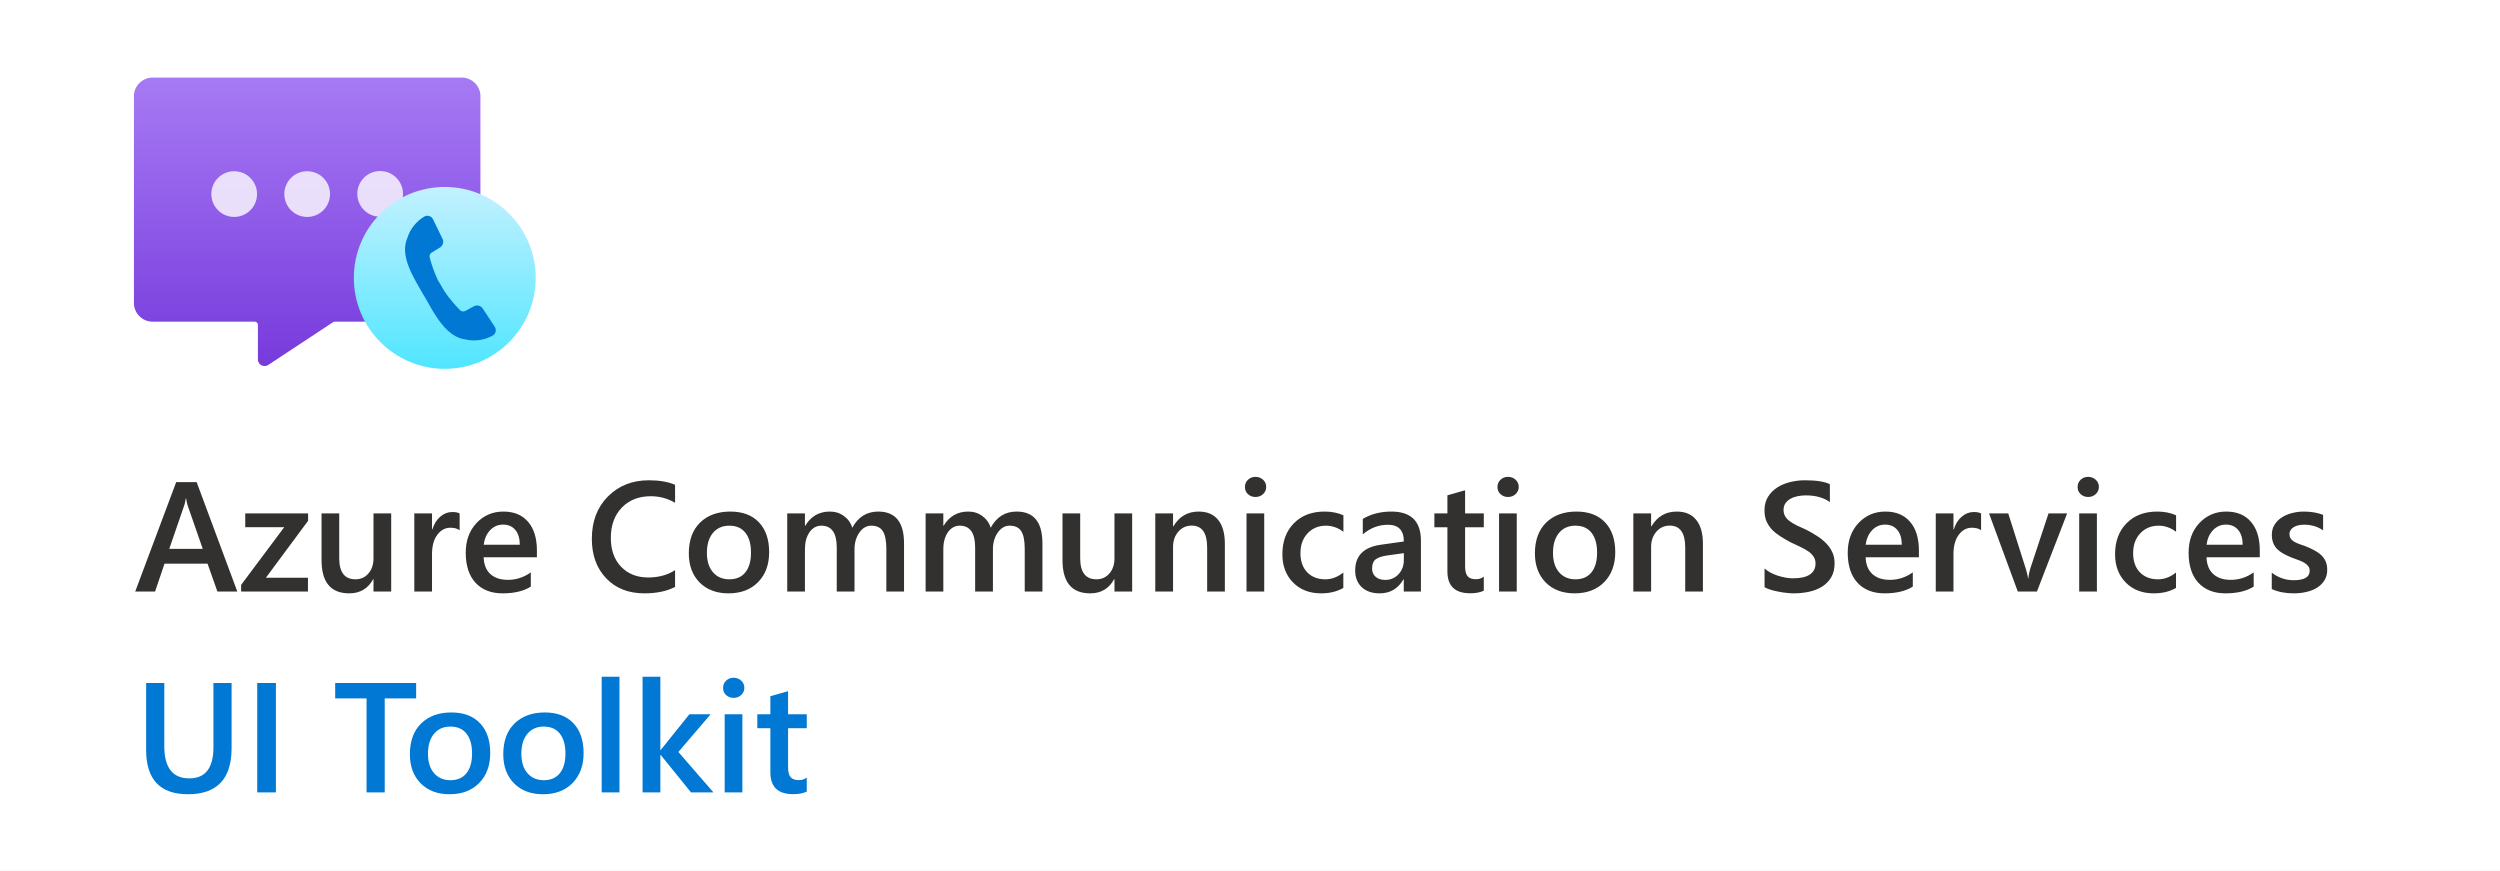
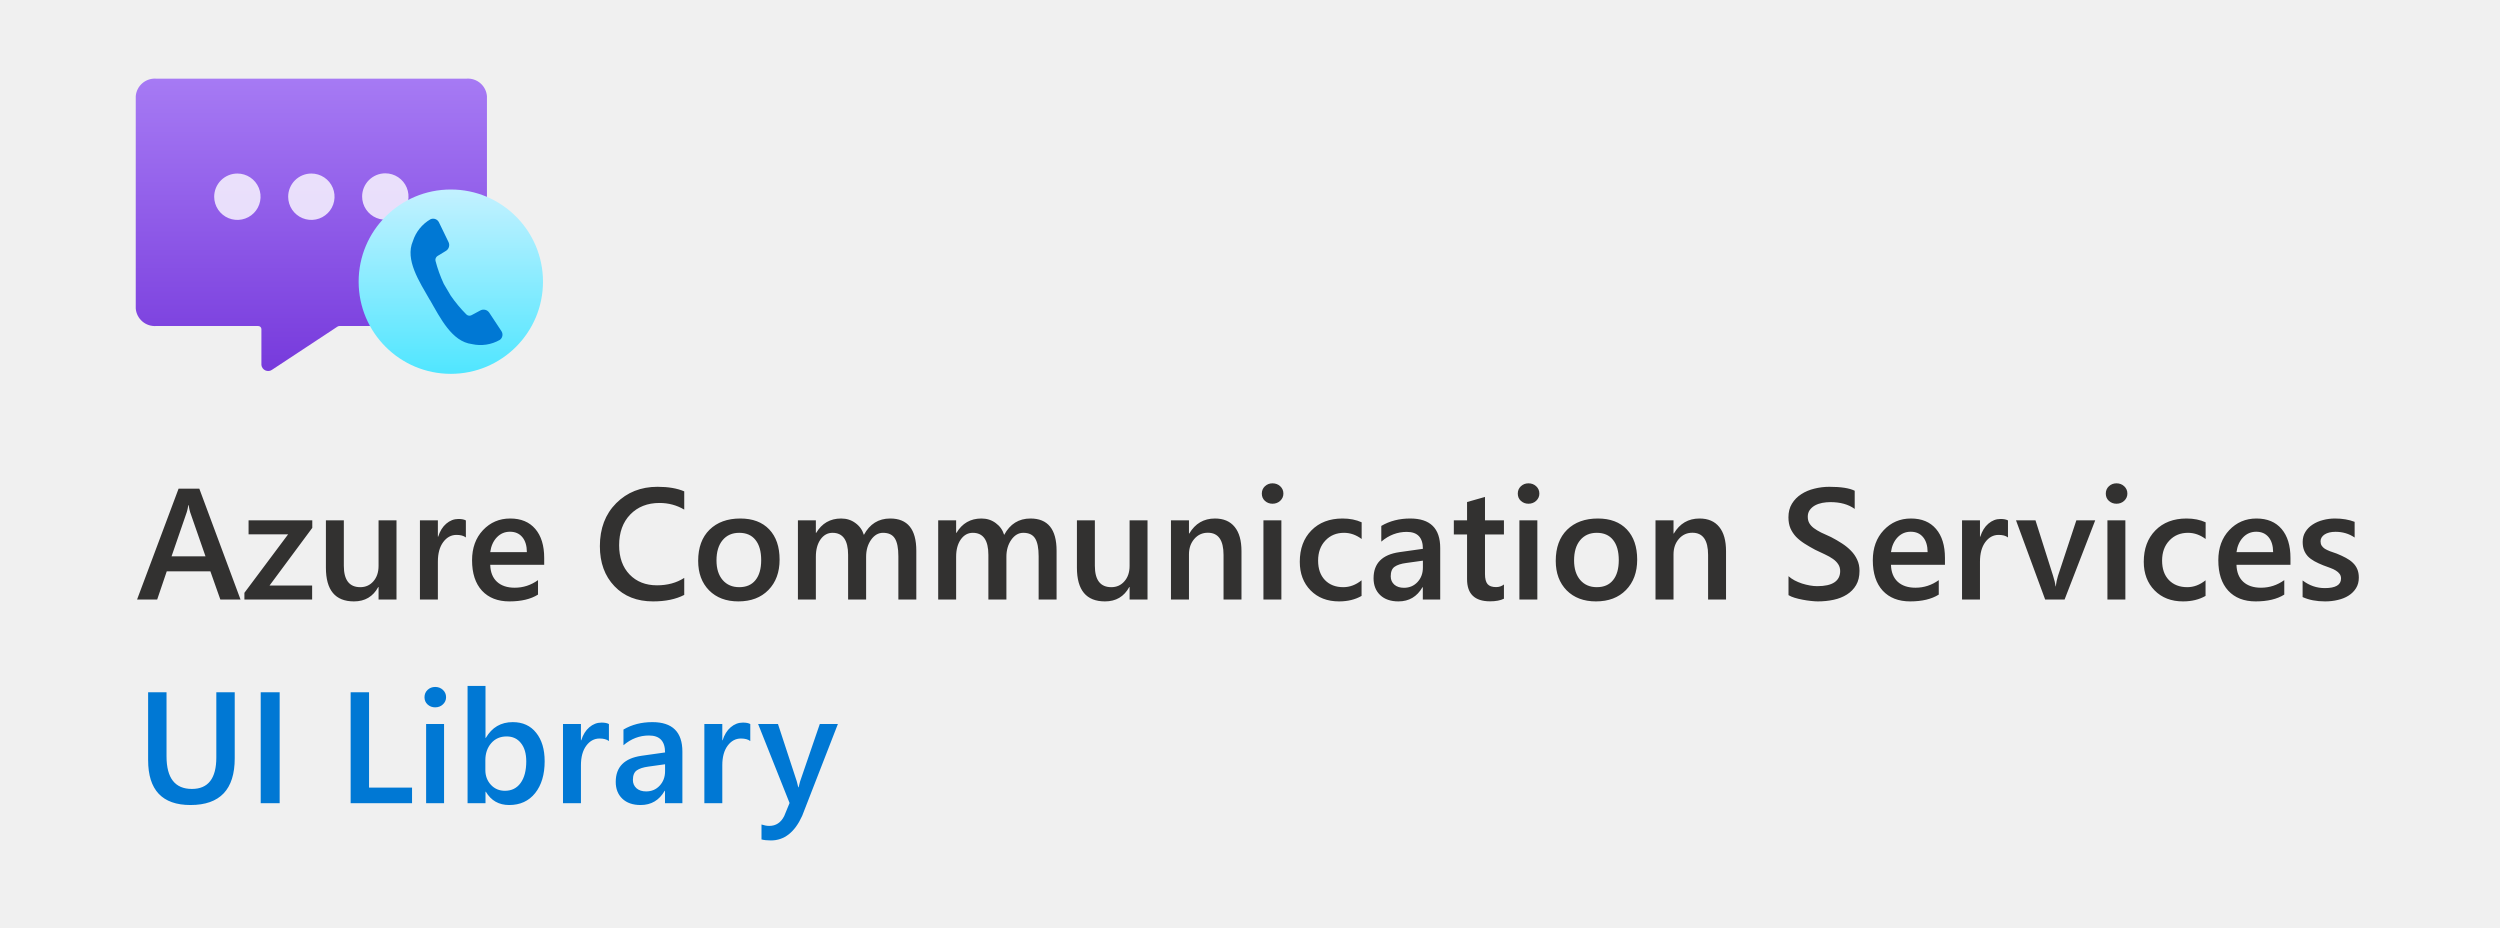
- <svg xmlns="http://www.w3.org/2000/svg" width="224" height="78" viewBox="0 0 224 78" fill="none">
-   <g clip-path="url(#clip0)">
-     <rect width="224" height="78" fill="white" />
-     <path d="M13.8 6.952H41.246C41.689 6.921 42.127 7.066 42.464 7.356C42.801 7.646 43.01 8.057 43.046 8.5V27.272C43.009 27.715 42.8 28.125 42.463 28.415C42.126 28.704 41.689 28.85 41.246 28.82H30.014C29.949 28.82 29.886 28.839 29.832 28.874L24.07 32.674C23.986 32.739 23.886 32.78 23.78 32.794C23.674 32.807 23.567 32.792 23.469 32.75C23.371 32.709 23.286 32.641 23.223 32.556C23.159 32.471 23.12 32.37 23.108 32.264V29.078C23.102 29.004 23.067 28.936 23.011 28.887C22.955 28.839 22.882 28.815 22.808 28.82H13.8C13.357 28.85 12.919 28.705 12.582 28.415C12.245 28.125 12.036 27.715 12 27.272V8.5C12.037 8.057 12.246 7.647 12.583 7.357C12.92 7.068 13.357 6.922 13.8 6.952V6.952Z" fill="url(#paint0_linear)" />
-     <path opacity="0.8" d="M34.062 15.322C34.467 15.322 34.863 15.442 35.2 15.668C35.538 15.893 35.8 16.213 35.956 16.587C36.111 16.962 36.151 17.374 36.072 17.772C35.993 18.17 35.798 18.535 35.511 18.822C35.224 19.108 34.859 19.303 34.462 19.383C34.064 19.462 33.652 19.421 33.277 19.266C32.903 19.111 32.582 18.848 32.357 18.511C32.132 18.174 32.012 17.777 32.012 17.372C32.012 16.828 32.228 16.307 32.612 15.922C32.996 15.538 33.518 15.322 34.062 15.322ZM25.474 17.4C25.476 17.805 25.598 18.2 25.824 18.536C26.05 18.872 26.371 19.133 26.746 19.287C27.121 19.441 27.533 19.48 27.93 19.399C28.327 19.319 28.691 19.123 28.977 18.836C29.262 18.549 29.457 18.184 29.535 17.786C29.613 17.389 29.572 16.977 29.417 16.603C29.261 16.229 28.998 15.91 28.662 15.685C28.325 15.46 27.929 15.34 27.524 15.34C27.254 15.34 26.986 15.393 26.737 15.497C26.487 15.601 26.261 15.753 26.07 15.944C25.88 16.135 25.729 16.363 25.627 16.612C25.524 16.862 25.472 17.13 25.474 17.4V17.4ZM18.934 17.4C18.936 17.805 19.058 18.2 19.284 18.536C19.51 18.872 19.831 19.133 20.206 19.287C20.581 19.441 20.993 19.48 21.39 19.399C21.787 19.319 22.151 19.123 22.437 18.836C22.722 18.549 22.917 18.184 22.995 17.786C23.073 17.389 23.032 16.977 22.877 16.603C22.721 16.229 22.458 15.91 22.122 15.685C21.785 15.46 21.389 15.34 20.984 15.34C20.714 15.34 20.446 15.393 20.197 15.497C19.947 15.601 19.721 15.753 19.53 15.944C19.34 16.135 19.189 16.363 19.087 16.612C18.984 16.862 18.932 17.13 18.934 17.4V17.4Z" fill="white" />
-     <path d="M39.852 33.048C44.352 33.048 48 29.4 48 24.9C48 20.4 44.352 16.752 39.852 16.752C35.352 16.752 31.704 20.4 31.704 24.9C31.704 29.4 35.352 33.048 39.852 33.048Z" fill="url(#paint1_linear)" />
-     <path d="M44.328 29.276L43.254 27.648C43.171 27.519 43.042 27.426 42.894 27.389C42.745 27.352 42.587 27.373 42.454 27.448L41.684 27.862C41.61 27.902 41.525 27.917 41.442 27.904C41.359 27.892 41.283 27.853 41.224 27.794C40.716 27.284 40.254 26.73 39.846 26.138L39.23 25.092C38.925 24.439 38.681 23.761 38.5 23.064C38.48 22.983 38.486 22.897 38.517 22.82C38.548 22.742 38.603 22.677 38.674 22.632L39.42 22.178C39.549 22.1 39.644 21.977 39.686 21.832C39.728 21.688 39.715 21.533 39.648 21.398L38.8 19.648C38.734 19.516 38.62 19.415 38.481 19.365C38.343 19.316 38.19 19.322 38.056 19.382C37.312 19.812 36.755 20.505 36.496 21.324C35.792 22.954 37.056 24.872 37.99 26.504H38C38.934 28.136 39.952 30.196 41.712 30.416C42.55 30.607 43.429 30.477 44.176 30.052C44.297 29.968 44.381 29.84 44.41 29.695C44.438 29.55 44.409 29.399 44.328 29.276Z" fill="#0078D4" />
-     <path d="M21.263 53H19.479L18.597 50.505H14.741L13.894 53H12.116L15.787 43.197H17.619L21.263 53ZM18.166 49.179L16.806 45.269C16.765 45.141 16.721 44.936 16.676 44.653H16.648C16.607 44.913 16.562 45.118 16.512 45.269L15.165 49.179H18.166ZM27.606 46.663L23.826 51.763H27.593V53H21.605V52.405L25.467 47.237H21.974V46H27.606V46.663ZM35.051 53H33.465V51.893H33.438C32.977 52.74 32.262 53.164 31.291 53.164C29.637 53.164 28.81 52.171 28.81 50.184V46H30.395V50.02C30.395 51.277 30.881 51.906 31.852 51.906C32.321 51.906 32.706 51.733 33.007 51.387C33.312 51.04 33.465 50.587 33.465 50.026V46H35.051V53ZM41.183 47.511C40.991 47.36 40.715 47.285 40.355 47.285C39.886 47.285 39.494 47.497 39.18 47.921C38.865 48.345 38.708 48.921 38.708 49.65V53H37.122V46H38.708V47.442H38.735C38.89 46.95 39.127 46.567 39.446 46.294C39.77 46.016 40.13 45.877 40.526 45.877C40.813 45.877 41.032 45.92 41.183 46.007V47.511ZM48.107 49.931H43.336C43.354 50.578 43.552 51.077 43.931 51.428C44.313 51.779 44.838 51.954 45.503 51.954C46.25 51.954 46.936 51.731 47.56 51.284V52.562C46.922 52.964 46.079 53.164 45.031 53.164C44.001 53.164 43.192 52.847 42.605 52.214C42.021 51.576 41.73 50.68 41.73 49.527C41.73 48.438 42.051 47.552 42.693 46.868C43.34 46.18 44.143 45.836 45.1 45.836C46.057 45.836 46.797 46.144 47.321 46.759C47.845 47.374 48.107 48.228 48.107 49.322V49.931ZM46.576 48.81C46.572 48.24 46.437 47.798 46.173 47.483C45.908 47.164 45.544 47.005 45.079 47.005C44.623 47.005 44.236 47.171 43.917 47.504C43.602 47.837 43.409 48.272 43.336 48.81H46.576ZM60.487 52.59C59.749 52.973 58.831 53.164 57.732 53.164C56.31 53.164 55.171 52.715 54.315 51.817C53.458 50.92 53.029 49.742 53.029 48.283C53.029 46.715 53.51 45.449 54.472 44.482C55.438 43.516 56.657 43.033 58.129 43.033C59.077 43.033 59.863 43.168 60.487 43.437V45.05C59.827 44.658 59.097 44.462 58.3 44.462C57.238 44.462 56.377 44.801 55.716 45.48C55.06 46.16 54.731 47.066 54.731 48.201C54.731 49.281 55.039 50.143 55.654 50.785C56.27 51.423 57.078 51.742 58.081 51.742C59.006 51.742 59.808 51.523 60.487 51.086V52.59ZM65.272 53.164C64.192 53.164 63.329 52.838 62.682 52.187C62.039 51.53 61.718 50.662 61.718 49.582C61.718 48.406 62.053 47.488 62.723 46.827C63.397 46.166 64.304 45.836 65.443 45.836C66.537 45.836 67.389 46.157 68 46.8C68.611 47.442 68.916 48.333 68.916 49.473C68.916 50.589 68.586 51.485 67.925 52.159C67.269 52.829 66.384 53.164 65.272 53.164ZM65.348 47.101C64.728 47.101 64.238 47.317 63.878 47.75C63.518 48.183 63.338 48.78 63.338 49.541C63.338 50.275 63.52 50.853 63.885 51.277C64.249 51.697 64.737 51.906 65.348 51.906C65.972 51.906 66.451 51.699 66.783 51.284C67.12 50.87 67.289 50.279 67.289 49.514C67.289 48.743 67.12 48.149 66.783 47.73C66.451 47.31 65.972 47.101 65.348 47.101ZM81.002 53H79.416V49.185C79.416 48.452 79.311 47.921 79.102 47.593C78.897 47.265 78.548 47.101 78.056 47.101C77.641 47.101 77.288 47.308 76.996 47.723C76.709 48.137 76.565 48.634 76.565 49.213V53H74.973V49.056C74.973 47.752 74.512 47.101 73.592 47.101C73.163 47.101 72.81 47.297 72.532 47.688C72.259 48.08 72.122 48.589 72.122 49.213V53H70.536V46H72.122V47.107H72.149C72.655 46.26 73.391 45.836 74.357 45.836C74.841 45.836 75.262 45.97 75.622 46.239C75.987 46.504 76.235 46.852 76.367 47.285C76.887 46.319 77.662 45.836 78.691 45.836C80.232 45.836 81.002 46.786 81.002 48.687V53ZM93.402 53H91.816V49.185C91.816 48.452 91.712 47.921 91.502 47.593C91.297 47.265 90.948 47.101 90.456 47.101C90.041 47.101 89.688 47.308 89.397 47.723C89.109 48.137 88.966 48.634 88.966 49.213V53H87.373V49.056C87.373 47.752 86.913 47.101 85.992 47.101C85.564 47.101 85.211 47.297 84.933 47.688C84.659 48.08 84.522 48.589 84.522 49.213V53H82.936V46H84.522V47.107H84.55C85.056 46.26 85.792 45.836 86.758 45.836C87.241 45.836 87.662 45.97 88.022 46.239C88.387 46.504 88.635 46.852 88.768 47.285C89.287 46.319 90.062 45.836 91.092 45.836C92.632 45.836 93.402 46.786 93.402 48.687V53ZM101.441 53H99.856V51.893H99.828C99.368 52.74 98.652 53.164 97.682 53.164C96.027 53.164 95.2 52.171 95.2 50.184V46H96.786V50.02C96.786 51.277 97.272 51.906 98.242 51.906C98.712 51.906 99.097 51.733 99.397 51.387C99.703 51.04 99.856 50.587 99.856 50.026V46H101.441V53ZM109.747 53H108.161V49.056C108.161 47.748 107.699 47.094 106.773 47.094C106.29 47.094 105.892 47.276 105.577 47.641C105.263 48.001 105.105 48.456 105.105 49.008V53H103.513V46H105.105V47.162H105.133C105.657 46.278 106.413 45.836 107.402 45.836C108.163 45.836 108.744 46.084 109.146 46.581C109.547 47.073 109.747 47.786 109.747 48.721V53ZM112.488 44.53C112.229 44.53 112.005 44.446 111.818 44.277C111.636 44.109 111.545 43.895 111.545 43.635C111.545 43.375 111.636 43.158 111.818 42.985C112.005 42.812 112.229 42.726 112.488 42.726C112.757 42.726 112.985 42.812 113.172 42.985C113.359 43.158 113.452 43.375 113.452 43.635C113.452 43.881 113.359 44.093 113.172 44.27C112.985 44.444 112.757 44.53 112.488 44.53ZM113.274 53H111.688V46H113.274V53ZM120.363 52.679C119.803 53.002 119.14 53.164 118.374 53.164C117.335 53.164 116.496 52.84 115.858 52.193C115.22 51.542 114.901 50.699 114.901 49.664C114.901 48.511 115.243 47.586 115.927 46.889C116.615 46.187 117.533 45.836 118.682 45.836C119.32 45.836 119.882 45.948 120.37 46.171V47.648C119.882 47.283 119.363 47.101 118.812 47.101C118.142 47.101 117.592 47.328 117.164 47.784C116.736 48.235 116.521 48.828 116.521 49.562C116.521 50.286 116.722 50.858 117.123 51.277C117.529 51.697 118.071 51.906 118.75 51.906C119.32 51.906 119.857 51.703 120.363 51.298V52.679ZM127.315 53H125.777V51.906H125.75C125.267 52.745 124.558 53.164 123.624 53.164C122.936 53.164 122.396 52.977 122.004 52.603C121.617 52.23 121.423 51.735 121.423 51.12C121.423 49.798 122.184 49.028 123.706 48.81L125.784 48.516C125.784 47.518 125.31 47.019 124.362 47.019C123.528 47.019 122.776 47.306 122.106 47.88V46.492C122.845 46.055 123.697 45.836 124.663 45.836C126.431 45.836 127.315 46.706 127.315 48.447V53ZM125.784 49.562L124.314 49.767C123.859 49.826 123.515 49.938 123.282 50.102C123.054 50.261 122.94 50.544 122.94 50.949C122.94 51.245 123.045 51.489 123.255 51.681C123.469 51.867 123.754 51.961 124.109 51.961C124.592 51.961 124.991 51.792 125.306 51.455C125.625 51.113 125.784 50.685 125.784 50.17V49.562ZM132.948 52.925C132.638 53.08 132.23 53.157 131.725 53.157C130.367 53.157 129.688 52.505 129.688 51.202V47.244H128.519V46H129.688V44.38L131.273 43.929V46H132.948V47.244H131.273V50.744C131.273 51.159 131.349 51.455 131.499 51.633C131.649 51.81 131.9 51.899 132.251 51.899C132.52 51.899 132.752 51.822 132.948 51.667V52.925ZM135.115 44.53C134.855 44.53 134.632 44.446 134.445 44.277C134.263 44.109 134.172 43.895 134.172 43.635C134.172 43.375 134.263 43.158 134.445 42.985C134.632 42.812 134.855 42.726 135.115 42.726C135.384 42.726 135.612 42.812 135.799 42.985C135.986 43.158 136.079 43.375 136.079 43.635C136.079 43.881 135.986 44.093 135.799 44.27C135.612 44.444 135.384 44.53 135.115 44.53ZM135.901 53H134.315V46H135.901V53ZM141.083 53.164C140.003 53.164 139.139 52.838 138.492 52.187C137.85 51.53 137.528 50.662 137.528 49.582C137.528 48.406 137.863 47.488 138.533 46.827C139.208 46.166 140.115 45.836 141.254 45.836C142.348 45.836 143.2 46.157 143.811 46.8C144.421 47.442 144.727 48.333 144.727 49.473C144.727 50.589 144.396 51.485 143.735 52.159C143.079 52.829 142.195 53.164 141.083 53.164ZM141.158 47.101C140.538 47.101 140.049 47.317 139.688 47.75C139.328 48.183 139.148 48.78 139.148 49.541C139.148 50.275 139.331 50.853 139.695 51.277C140.06 51.697 140.548 51.906 141.158 51.906C141.783 51.906 142.261 51.699 142.594 51.284C142.931 50.87 143.1 50.279 143.1 49.514C143.1 48.743 142.931 48.149 142.594 47.73C142.261 47.31 141.783 47.101 141.158 47.101ZM152.581 53H150.995V49.056C150.995 47.748 150.533 47.094 149.607 47.094C149.124 47.094 148.726 47.276 148.411 47.641C148.097 48.001 147.939 48.456 147.939 49.008V53H146.347V46H147.939V47.162H147.967C148.491 46.278 149.247 45.836 150.236 45.836C150.997 45.836 151.578 46.084 151.979 46.581C152.381 47.073 152.581 47.786 152.581 48.721V53ZM158.104 52.61V50.935C158.255 51.072 158.433 51.195 158.638 51.305C158.847 51.414 159.068 51.508 159.301 51.585C159.533 51.658 159.766 51.715 159.998 51.756C160.23 51.797 160.445 51.817 160.641 51.817C161.324 51.817 161.832 51.703 162.165 51.476C162.502 51.248 162.671 50.917 162.671 50.484C162.671 50.252 162.614 50.051 162.5 49.883C162.391 49.71 162.236 49.552 162.035 49.411C161.835 49.27 161.598 49.135 161.324 49.008C161.055 48.876 160.766 48.739 160.456 48.598C160.123 48.42 159.813 48.24 159.526 48.058C159.239 47.875 158.989 47.675 158.774 47.456C158.565 47.233 158.398 46.982 158.275 46.704C158.157 46.426 158.098 46.1 158.098 45.727C158.098 45.266 158.2 44.867 158.405 44.53C158.615 44.188 158.888 43.908 159.226 43.69C159.567 43.466 159.955 43.302 160.388 43.197C160.821 43.088 161.263 43.033 161.714 43.033C162.739 43.033 163.487 43.149 163.956 43.382V44.988C163.4 44.587 162.685 44.387 161.81 44.387C161.568 44.387 161.326 44.41 161.085 44.455C160.848 44.501 160.634 44.576 160.442 44.681C160.256 44.785 160.103 44.92 159.984 45.084C159.866 45.248 159.807 45.446 159.807 45.679C159.807 45.898 159.852 46.087 159.943 46.246C160.035 46.406 160.167 46.551 160.34 46.684C160.518 46.816 160.732 46.946 160.982 47.073C161.238 47.196 161.532 47.331 161.864 47.477C162.206 47.654 162.527 47.841 162.828 48.037C163.133 48.233 163.4 48.45 163.628 48.687C163.86 48.923 164.043 49.188 164.175 49.48C164.312 49.767 164.38 50.095 164.38 50.464C164.38 50.961 164.28 51.38 164.079 51.722C163.879 52.063 163.607 52.342 163.266 52.556C162.928 52.77 162.539 52.925 162.097 53.02C161.655 53.116 161.188 53.164 160.695 53.164C160.531 53.164 160.328 53.15 160.087 53.123C159.85 53.1 159.606 53.064 159.355 53.014C159.105 52.968 158.868 52.911 158.645 52.843C158.421 52.774 158.241 52.697 158.104 52.61ZM171.934 49.931H167.162C167.18 50.578 167.379 51.077 167.757 51.428C168.14 51.779 168.664 51.954 169.329 51.954C170.076 51.954 170.762 51.731 171.387 51.284V52.562C170.749 52.964 169.906 53.164 168.857 53.164C167.827 53.164 167.019 52.847 166.431 52.214C165.847 51.576 165.556 50.68 165.556 49.527C165.556 48.438 165.877 47.552 166.52 46.868C167.167 46.18 167.969 45.836 168.926 45.836C169.883 45.836 170.623 46.144 171.147 46.759C171.672 47.374 171.934 48.228 171.934 49.322V49.931ZM170.402 48.81C170.398 48.24 170.263 47.798 169.999 47.483C169.735 47.164 169.37 47.005 168.905 47.005C168.45 47.005 168.062 47.171 167.743 47.504C167.429 47.837 167.235 48.272 167.162 48.81H170.402ZM177.505 47.511C177.313 47.36 177.038 47.285 176.678 47.285C176.208 47.285 175.816 47.497 175.502 47.921C175.188 48.345 175.03 48.921 175.03 49.65V53H173.444V46H175.03V47.442H175.058C175.213 46.95 175.45 46.567 175.769 46.294C176.092 46.016 176.452 45.877 176.849 45.877C177.136 45.877 177.354 45.92 177.505 46.007V47.511ZM185.216 46L182.509 53H180.793L178.216 46H179.938L181.49 50.895C181.609 51.255 181.682 51.569 181.709 51.838H181.729C181.771 51.501 181.834 51.195 181.921 50.922L183.548 46H185.216ZM187.096 44.53C186.836 44.53 186.613 44.446 186.426 44.277C186.243 44.109 186.152 43.895 186.152 43.635C186.152 43.375 186.243 43.158 186.426 42.985C186.613 42.812 186.836 42.726 187.096 42.726C187.365 42.726 187.592 42.812 187.779 42.985C187.966 43.158 188.06 43.375 188.06 43.635C188.06 43.881 187.966 44.093 187.779 44.27C187.592 44.444 187.365 44.53 187.096 44.53ZM187.882 53H186.296V46H187.882V53ZM194.971 52.679C194.41 53.002 193.747 53.164 192.981 53.164C191.942 53.164 191.104 52.84 190.466 52.193C189.828 51.542 189.509 50.699 189.509 49.664C189.509 48.511 189.851 47.586 190.534 46.889C191.222 46.187 192.141 45.836 193.289 45.836C193.927 45.836 194.49 45.948 194.978 46.171V47.648C194.49 47.283 193.97 47.101 193.419 47.101C192.749 47.101 192.2 47.328 191.771 47.784C191.343 48.235 191.129 48.828 191.129 49.562C191.129 50.286 191.329 50.858 191.73 51.277C192.136 51.697 192.678 51.906 193.357 51.906C193.927 51.906 194.465 51.703 194.971 51.298V52.679ZM202.477 49.931H197.705C197.723 50.578 197.922 51.077 198.3 51.428C198.683 51.779 199.207 51.954 199.872 51.954C200.619 51.954 201.305 51.731 201.93 51.284V52.562C201.292 52.964 200.449 53.164 199.4 53.164C198.37 53.164 197.562 52.847 196.974 52.214C196.39 51.576 196.099 50.68 196.099 49.527C196.099 48.438 196.42 47.552 197.062 46.868C197.71 46.18 198.512 45.836 199.469 45.836C200.426 45.836 201.166 46.144 201.69 46.759C202.215 47.374 202.477 48.228 202.477 49.322V49.931ZM200.945 48.81C200.941 48.24 200.806 47.798 200.542 47.483C200.278 47.164 199.913 47.005 199.448 47.005C198.993 47.005 198.605 47.171 198.286 47.504C197.972 47.837 197.778 48.272 197.705 48.81H200.945ZM203.55 52.781V51.312C204.142 51.763 204.796 51.988 205.512 51.988C206.469 51.988 206.947 51.706 206.947 51.141C206.947 50.981 206.906 50.847 206.824 50.737C206.742 50.623 206.631 50.523 206.489 50.437C206.353 50.35 206.188 50.273 205.997 50.204C205.81 50.136 205.601 50.058 205.368 49.972C205.081 49.858 204.821 49.737 204.589 49.609C204.361 49.482 204.17 49.338 204.015 49.179C203.864 49.015 203.75 48.83 203.673 48.625C203.595 48.42 203.557 48.181 203.557 47.907C203.557 47.57 203.636 47.274 203.796 47.019C203.955 46.759 204.17 46.542 204.438 46.369C204.707 46.191 205.013 46.059 205.354 45.973C205.696 45.882 206.049 45.836 206.414 45.836C207.061 45.836 207.64 45.934 208.15 46.13V47.518C207.658 47.18 207.093 47.012 206.455 47.012C206.255 47.012 206.072 47.032 205.908 47.073C205.749 47.114 205.612 47.171 205.498 47.244C205.384 47.317 205.295 47.406 205.231 47.511C205.168 47.611 205.136 47.723 205.136 47.846C205.136 47.996 205.168 48.124 205.231 48.228C205.295 48.333 205.389 48.427 205.512 48.509C205.639 48.586 205.79 48.659 205.963 48.727C206.141 48.791 206.343 48.862 206.571 48.94C206.872 49.062 207.141 49.188 207.378 49.315C207.619 49.443 207.825 49.589 207.993 49.753C208.162 49.912 208.292 50.099 208.383 50.313C208.474 50.523 208.52 50.774 208.52 51.065C208.52 51.421 208.438 51.731 208.273 51.995C208.109 52.259 207.891 52.478 207.617 52.651C207.344 52.825 207.027 52.952 206.667 53.034C206.312 53.121 205.936 53.164 205.539 53.164C204.773 53.164 204.11 53.036 203.55 52.781Z" fill="#323130" />
-     <path d="M20.75 67.035C20.75 69.788 19.447 71.164 16.84 71.164C14.342 71.164 13.094 69.84 13.094 67.192V61.197H14.721V66.857C14.721 68.781 15.468 69.742 16.963 69.742C18.403 69.742 19.123 68.815 19.123 66.96V61.197H20.75V67.035ZM24.722 71H23.047V61.197H24.722V71ZM37.286 62.578H34.47V71H32.843V62.578H30.033V61.197H37.286V62.578ZM40.28 71.164C39.2 71.164 38.337 70.838 37.69 70.186C37.047 69.53 36.726 68.662 36.726 67.582C36.726 66.406 37.06 65.488 37.73 64.827C38.405 64.166 39.312 63.836 40.451 63.836C41.545 63.836 42.397 64.157 43.008 64.8C43.618 65.442 43.924 66.333 43.924 67.473C43.924 68.589 43.593 69.485 42.933 70.159C42.276 70.829 41.392 71.164 40.28 71.164ZM40.355 65.101C39.736 65.101 39.246 65.317 38.886 65.75C38.526 66.183 38.346 66.78 38.346 67.541C38.346 68.275 38.528 68.853 38.893 69.277C39.257 69.697 39.745 69.906 40.355 69.906C40.98 69.906 41.458 69.699 41.791 69.284C42.128 68.87 42.297 68.279 42.297 67.514C42.297 66.743 42.128 66.149 41.791 65.73C41.458 65.31 40.98 65.101 40.355 65.101ZM48.648 71.164C47.567 71.164 46.704 70.838 46.057 70.186C45.414 69.53 45.093 68.662 45.093 67.582C45.093 66.406 45.428 65.488 46.098 64.827C46.772 64.166 47.679 63.836 48.818 63.836C49.912 63.836 50.764 64.157 51.375 64.8C51.986 65.442 52.291 66.333 52.291 67.473C52.291 68.589 51.961 69.485 51.3 70.159C50.644 70.829 49.759 71.164 48.648 71.164ZM48.723 65.101C48.103 65.101 47.613 65.317 47.253 65.75C46.893 66.183 46.713 66.78 46.713 67.541C46.713 68.275 46.895 68.853 47.26 69.277C47.624 69.697 48.112 69.906 48.723 69.906C49.347 69.906 49.825 69.699 50.158 69.284C50.495 68.87 50.664 68.279 50.664 67.514C50.664 66.743 50.495 66.149 50.158 65.73C49.825 65.31 49.347 65.101 48.723 65.101ZM55.504 71H53.911V60.637H55.504V71ZM63.926 71H61.916L59.195 67.637H59.168V71H57.575V60.637H59.168V67.206H59.195L61.766 64H63.673L60.781 67.377L63.926 71ZM65.731 62.53C65.471 62.53 65.247 62.446 65.061 62.277C64.878 62.109 64.787 61.895 64.787 61.635C64.787 61.375 64.878 61.158 65.061 60.985C65.247 60.812 65.471 60.726 65.731 60.726C65.999 60.726 66.227 60.812 66.414 60.985C66.601 61.158 66.694 61.375 66.694 61.635C66.694 61.881 66.601 62.093 66.414 62.27C66.227 62.444 65.999 62.53 65.731 62.53ZM66.517 71H64.931V64H66.517V71ZM72.286 70.925C71.976 71.08 71.568 71.157 71.062 71.157C69.704 71.157 69.025 70.505 69.025 69.202V65.244H67.856V64H69.025V62.38L70.611 61.929V64H72.286V65.244H70.611V68.744C70.611 69.159 70.686 69.455 70.837 69.633C70.987 69.811 71.238 69.899 71.589 69.899C71.858 69.899 72.09 69.822 72.286 69.667V70.925Z" fill="#0078D4" />
-   </g>
+ <svg xmlns="http://www.w3.org/2000/svg" width="221" height="82" viewBox="0 0 221 82" fill="none">
+   <path d="M13.8 6.952H41.246C41.689 6.921 42.127 7.066 42.464 7.356C42.801 7.646 43.01 8.057 43.046 8.5V27.272C43.009 27.715 42.8 28.125 42.463 28.415C42.126 28.704 41.689 28.85 41.246 28.82H30.014C29.949 28.82 29.886 28.839 29.832 28.874L24.07 32.674C23.986 32.739 23.886 32.78 23.78 32.794C23.674 32.807 23.567 32.792 23.469 32.75C23.371 32.709 23.286 32.642 23.223 32.556C23.159 32.471 23.12 32.37 23.108 32.264V29.078C23.102 29.004 23.067 28.936 23.011 28.888C22.955 28.839 22.882 28.815 22.808 28.82H13.8C13.357 28.85 12.919 28.705 12.582 28.415C12.245 28.126 12.036 27.715 12 27.272V8.5C12.037 8.057 12.246 7.647 12.583 7.357C12.92 7.068 13.357 6.922 13.8 6.952Z" fill="url(#paint0_linear)" />
+   <path opacity="0.8" d="M34.062 15.322C34.467 15.322 34.864 15.442 35.201 15.668C35.538 15.893 35.801 16.213 35.956 16.587C36.111 16.962 36.152 17.374 36.073 17.772C35.993 18.17 35.798 18.535 35.511 18.822C35.225 19.108 34.86 19.303 34.462 19.383C34.064 19.462 33.652 19.421 33.278 19.266C32.903 19.111 32.583 18.848 32.358 18.511C32.132 18.174 32.012 17.777 32.012 17.372C32.012 16.828 32.228 16.307 32.612 15.922C32.997 15.538 33.518 15.322 34.062 15.322ZM25.474 17.4C25.476 17.805 25.598 18.2 25.824 18.536C26.051 18.872 26.372 19.133 26.746 19.287C27.121 19.441 27.533 19.48 27.93 19.399C28.327 19.319 28.691 19.123 28.977 18.836C29.263 18.549 29.457 18.184 29.535 17.786C29.614 17.389 29.572 16.977 29.417 16.603C29.262 16.229 28.999 15.91 28.662 15.685C28.325 15.46 27.929 15.34 27.524 15.34C27.254 15.34 26.986 15.393 26.737 15.497C26.488 15.601 26.261 15.753 26.071 15.944C25.88 16.135 25.73 16.363 25.627 16.612C25.525 16.862 25.473 17.13 25.474 17.4ZM18.934 17.4C18.936 17.805 19.058 18.2 19.284 18.536C19.511 18.872 19.832 19.133 20.206 19.287C20.581 19.441 20.993 19.48 21.39 19.399C21.787 19.319 22.151 19.123 22.437 18.836C22.723 18.549 22.917 18.184 22.995 17.786C23.074 17.389 23.032 16.977 22.877 16.603C22.721 16.229 22.459 15.91 22.122 15.685C21.785 15.46 21.389 15.34 20.984 15.34C20.714 15.34 20.447 15.393 20.197 15.497C19.948 15.601 19.721 15.753 19.531 15.944C19.34 16.135 19.19 16.363 19.087 16.612C18.985 16.862 18.933 17.13 18.934 17.4Z" fill="white" />
+   <path d="M39.852 33.048C44.352 33.048 48 29.4 48 24.9C48 20.4 44.352 16.752 39.852 16.752C35.352 16.752 31.704 20.4 31.704 24.9C31.704 29.4 35.352 33.048 39.852 33.048Z" fill="url(#paint1_linear)" />
+   <path d="M44.328 29.276L43.254 27.648C43.172 27.519 43.043 27.426 42.894 27.389C42.745 27.352 42.588 27.373 42.454 27.448L41.684 27.862C41.61 27.902 41.526 27.917 41.443 27.904C41.36 27.892 41.283 27.854 41.224 27.794C40.716 27.284 40.255 26.73 39.846 26.138L39.23 25.092C38.926 24.439 38.681 23.761 38.5 23.064C38.48 22.983 38.486 22.898 38.518 22.82C38.549 22.743 38.603 22.677 38.674 22.632L39.42 22.178C39.549 22.1 39.644 21.977 39.686 21.832C39.728 21.688 39.715 21.533 39.648 21.398L38.8 19.648C38.734 19.516 38.62 19.415 38.482 19.365C38.343 19.316 38.19 19.322 38.056 19.382C37.312 19.812 36.755 20.505 36.496 21.324C35.792 22.954 37.056 24.872 37.99 26.504H38C38.934 28.136 39.952 30.196 41.712 30.416C42.55 30.607 43.429 30.477 44.176 30.052C44.298 29.968 44.382 29.84 44.41 29.695C44.438 29.55 44.409 29.4 44.328 29.276Z" fill="#0078D4" />
+   <path d="M21.263 53H19.479L18.597 50.505H14.741L13.894 53H12.116L15.787 43.197H17.619L21.263 53ZM18.166 49.179L16.806 45.269C16.765 45.141 16.721 44.936 16.676 44.653H16.648C16.607 44.913 16.562 45.118 16.512 45.269L15.165 49.179H18.166ZM27.606 46.663L23.826 51.763H27.593V53H21.605V52.405L25.467 47.237H21.974V46H27.606V46.663ZM35.051 53H33.465V51.893H33.438C32.977 52.74 32.262 53.164 31.291 53.164C29.637 53.164 28.81 52.171 28.81 50.184V46H30.395V50.02C30.395 51.277 30.881 51.906 31.852 51.906C32.321 51.906 32.706 51.733 33.007 51.387C33.312 51.04 33.465 50.587 33.465 50.026V46H35.051V53ZM41.183 47.511C40.991 47.36 40.715 47.285 40.355 47.285C39.886 47.285 39.494 47.497 39.18 47.921C38.865 48.345 38.708 48.921 38.708 49.65V53H37.122V46H38.708V47.442H38.735C38.89 46.95 39.127 46.567 39.446 46.294C39.77 46.016 40.13 45.877 40.526 45.877C40.813 45.877 41.032 45.92 41.183 46.007V47.511ZM48.107 49.931H43.336C43.354 50.578 43.552 51.077 43.931 51.428C44.313 51.779 44.838 51.954 45.503 51.954C46.25 51.954 46.936 51.731 47.56 51.284V52.562C46.922 52.964 46.079 53.164 45.031 53.164C44.001 53.164 43.192 52.847 42.605 52.214C42.021 51.576 41.73 50.68 41.73 49.527C41.73 48.438 42.051 47.552 42.693 46.868C43.34 46.18 44.143 45.836 45.1 45.836C46.057 45.836 46.797 46.144 47.321 46.759C47.845 47.374 48.107 48.228 48.107 49.322V49.931ZM46.576 48.81C46.572 48.24 46.437 47.798 46.173 47.483C45.908 47.164 45.544 47.005 45.079 47.005C44.623 47.005 44.236 47.171 43.917 47.504C43.602 47.837 43.409 48.272 43.336 48.81H46.576ZM60.487 52.59C59.749 52.973 58.831 53.164 57.732 53.164C56.31 53.164 55.171 52.715 54.315 51.817C53.458 50.92 53.029 49.742 53.029 48.283C53.029 46.715 53.51 45.449 54.472 44.482C55.438 43.516 56.657 43.033 58.129 43.033C59.077 43.033 59.863 43.168 60.487 43.437V45.05C59.827 44.658 59.097 44.462 58.3 44.462C57.238 44.462 56.377 44.801 55.716 45.48C55.06 46.16 54.731 47.066 54.731 48.201C54.731 49.281 55.039 50.143 55.654 50.785C56.27 51.423 57.078 51.742 58.081 51.742C59.006 51.742 59.808 51.523 60.487 51.086V52.59ZM65.272 53.164C64.192 53.164 63.329 52.838 62.682 52.187C62.039 51.53 61.718 50.662 61.718 49.582C61.718 48.406 62.053 47.488 62.723 46.827C63.397 46.166 64.304 45.836 65.443 45.836C66.537 45.836 67.389 46.157 68 46.8C68.611 47.442 68.916 48.333 68.916 49.473C68.916 50.589 68.586 51.485 67.925 52.159C67.269 52.829 66.384 53.164 65.272 53.164ZM65.348 47.101C64.728 47.101 64.238 47.317 63.878 47.75C63.518 48.183 63.338 48.78 63.338 49.541C63.338 50.275 63.52 50.853 63.885 51.277C64.249 51.697 64.737 51.906 65.348 51.906C65.972 51.906 66.451 51.699 66.783 51.284C67.12 50.87 67.289 50.279 67.289 49.514C67.289 48.743 67.12 48.149 66.783 47.73C66.451 47.31 65.972 47.101 65.348 47.101ZM81.002 53H79.416V49.185C79.416 48.452 79.311 47.921 79.102 47.593C78.897 47.265 78.548 47.101 78.056 47.101C77.641 47.101 77.288 47.308 76.996 47.723C76.709 48.137 76.565 48.634 76.565 49.213V53H74.973V49.056C74.973 47.752 74.512 47.101 73.592 47.101C73.163 47.101 72.81 47.297 72.532 47.688C72.259 48.08 72.122 48.589 72.122 49.213V53H70.536V46H72.122V47.107H72.149C72.655 46.26 73.391 45.836 74.357 45.836C74.841 45.836 75.262 45.97 75.622 46.239C75.987 46.504 76.235 46.852 76.367 47.285C76.887 46.319 77.662 45.836 78.691 45.836C80.232 45.836 81.002 46.786 81.002 48.687V53ZM93.402 53H91.816V49.185C91.816 48.452 91.712 47.921 91.502 47.593C91.297 47.265 90.948 47.101 90.456 47.101C90.041 47.101 89.688 47.308 89.397 47.723C89.109 48.137 88.966 48.634 88.966 49.213V53H87.373V49.056C87.373 47.752 86.913 47.101 85.992 47.101C85.564 47.101 85.211 47.297 84.933 47.688C84.659 48.08 84.522 48.589 84.522 49.213V53H82.936V46H84.522V47.107H84.55C85.056 46.26 85.792 45.836 86.758 45.836C87.241 45.836 87.662 45.97 88.022 46.239C88.387 46.504 88.635 46.852 88.768 47.285C89.287 46.319 90.062 45.836 91.092 45.836C92.632 45.836 93.402 46.786 93.402 48.687V53ZM101.441 53H99.856V51.893H99.828C99.368 52.74 98.652 53.164 97.682 53.164C96.027 53.164 95.2 52.171 95.2 50.184V46H96.786V50.02C96.786 51.277 97.272 51.906 98.242 51.906C98.712 51.906 99.097 51.733 99.397 51.387C99.703 51.04 99.856 50.587 99.856 50.026V46H101.441V53ZM109.747 53H108.161V49.056C108.161 47.748 107.699 47.094 106.773 47.094C106.29 47.094 105.892 47.276 105.577 47.641C105.263 48.001 105.105 48.456 105.105 49.008V53H103.513V46H105.105V47.162H105.133C105.657 46.278 106.413 45.836 107.402 45.836C108.163 45.836 108.744 46.084 109.146 46.581C109.547 47.073 109.747 47.786 109.747 48.721V53ZM112.488 44.53C112.229 44.53 112.005 44.446 111.818 44.277C111.636 44.109 111.545 43.895 111.545 43.635C111.545 43.375 111.636 43.158 111.818 42.985C112.005 42.812 112.229 42.726 112.488 42.726C112.757 42.726 112.985 42.812 113.172 42.985C113.359 43.158 113.452 43.375 113.452 43.635C113.452 43.881 113.359 44.093 113.172 44.27C112.985 44.444 112.757 44.53 112.488 44.53ZM113.274 53H111.688V46H113.274V53ZM120.363 52.679C119.803 53.002 119.14 53.164 118.374 53.164C117.335 53.164 116.496 52.84 115.858 52.193C115.22 51.542 114.901 50.699 114.901 49.664C114.901 48.511 115.243 47.586 115.927 46.889C116.615 46.187 117.533 45.836 118.682 45.836C119.32 45.836 119.882 45.948 120.37 46.171V47.648C119.882 47.283 119.363 47.101 118.812 47.101C118.142 47.101 117.592 47.328 117.164 47.784C116.736 48.235 116.521 48.828 116.521 49.562C116.521 50.286 116.722 50.858 117.123 51.277C117.529 51.697 118.071 51.906 118.75 51.906C119.32 51.906 119.857 51.703 120.363 51.298V52.679ZM127.315 53H125.777V51.906H125.75C125.267 52.745 124.558 53.164 123.624 53.164C122.936 53.164 122.396 52.977 122.004 52.603C121.617 52.23 121.423 51.735 121.423 51.12C121.423 49.798 122.184 49.028 123.706 48.81L125.784 48.516C125.784 47.518 125.31 47.019 124.362 47.019C123.528 47.019 122.776 47.306 122.106 47.88V46.492C122.845 46.055 123.697 45.836 124.663 45.836C126.431 45.836 127.315 46.706 127.315 48.447V53ZM125.784 49.562L124.314 49.767C123.859 49.826 123.515 49.938 123.282 50.102C123.054 50.261 122.94 50.544 122.94 50.949C122.94 51.245 123.045 51.489 123.255 51.681C123.469 51.867 123.754 51.961 124.109 51.961C124.592 51.961 124.991 51.792 125.306 51.455C125.625 51.113 125.784 50.685 125.784 50.17V49.562ZM132.948 52.925C132.638 53.08 132.23 53.157 131.725 53.157C130.367 53.157 129.688 52.505 129.688 51.202V47.244H128.519V46H129.688V44.38L131.273 43.929V46H132.948V47.244H131.273V50.744C131.273 51.159 131.349 51.455 131.499 51.633C131.649 51.81 131.9 51.899 132.251 51.899C132.52 51.899 132.752 51.822 132.948 51.667V52.925ZM135.115 44.53C134.855 44.53 134.632 44.446 134.445 44.277C134.263 44.109 134.172 43.895 134.172 43.635C134.172 43.375 134.263 43.158 134.445 42.985C134.632 42.812 134.855 42.726 135.115 42.726C135.384 42.726 135.612 42.812 135.799 42.985C135.986 43.158 136.079 43.375 136.079 43.635C136.079 43.881 135.986 44.093 135.799 44.27C135.612 44.444 135.384 44.53 135.115 44.53ZM135.901 53H134.315V46H135.901V53ZM141.083 53.164C140.003 53.164 139.139 52.838 138.492 52.187C137.85 51.53 137.528 50.662 137.528 49.582C137.528 48.406 137.863 47.488 138.533 46.827C139.208 46.166 140.115 45.836 141.254 45.836C142.348 45.836 143.2 46.157 143.811 46.8C144.421 47.442 144.727 48.333 144.727 49.473C144.727 50.589 144.396 51.485 143.735 52.159C143.079 52.829 142.195 53.164 141.083 53.164ZM141.158 47.101C140.538 47.101 140.049 47.317 139.688 47.75C139.328 48.183 139.148 48.78 139.148 49.541C139.148 50.275 139.331 50.853 139.695 51.277C140.06 51.697 140.548 51.906 141.158 51.906C141.783 51.906 142.261 51.699 142.594 51.284C142.931 50.87 143.1 50.279 143.1 49.514C143.1 48.743 142.931 48.149 142.594 47.73C142.261 47.31 141.783 47.101 141.158 47.101ZM152.581 53H150.995V49.056C150.995 47.748 150.533 47.094 149.607 47.094C149.124 47.094 148.726 47.276 148.411 47.641C148.097 48.001 147.939 48.456 147.939 49.008V53H146.347V46H147.939V47.162H147.967C148.491 46.278 149.247 45.836 150.236 45.836C150.997 45.836 151.578 46.084 151.979 46.581C152.381 47.073 152.581 47.786 152.581 48.721V53ZM158.104 52.61V50.935C158.255 51.072 158.433 51.195 158.638 51.305C158.847 51.414 159.068 51.508 159.301 51.585C159.533 51.658 159.766 51.715 159.998 51.756C160.23 51.797 160.445 51.817 160.641 51.817C161.324 51.817 161.832 51.703 162.165 51.476C162.502 51.248 162.671 50.917 162.671 50.484C162.671 50.252 162.614 50.051 162.5 49.883C162.391 49.71 162.236 49.552 162.035 49.411C161.835 49.27 161.598 49.135 161.324 49.008C161.055 48.876 160.766 48.739 160.456 48.598C160.123 48.42 159.813 48.24 159.526 48.058C159.239 47.875 158.989 47.675 158.774 47.456C158.565 47.233 158.398 46.982 158.275 46.704C158.157 46.426 158.098 46.1 158.098 45.727C158.098 45.266 158.2 44.867 158.405 44.53C158.615 44.188 158.888 43.908 159.226 43.69C159.567 43.466 159.955 43.302 160.388 43.197C160.821 43.088 161.263 43.033 161.714 43.033C162.739 43.033 163.487 43.149 163.956 43.382V44.988C163.4 44.587 162.685 44.387 161.81 44.387C161.568 44.387 161.326 44.41 161.085 44.455C160.848 44.501 160.634 44.576 160.442 44.681C160.256 44.785 160.103 44.92 159.984 45.084C159.866 45.248 159.807 45.446 159.807 45.679C159.807 45.898 159.852 46.087 159.943 46.246C160.035 46.406 160.167 46.551 160.34 46.684C160.518 46.816 160.732 46.946 160.982 47.073C161.238 47.196 161.532 47.331 161.864 47.477C162.206 47.654 162.527 47.841 162.828 48.037C163.133 48.233 163.4 48.45 163.628 48.687C163.86 48.923 164.043 49.188 164.175 49.48C164.312 49.767 164.38 50.095 164.38 50.464C164.38 50.961 164.28 51.38 164.079 51.722C163.879 52.063 163.607 52.342 163.266 52.556C162.928 52.77 162.539 52.925 162.097 53.02C161.655 53.116 161.188 53.164 160.695 53.164C160.531 53.164 160.328 53.15 160.087 53.123C159.85 53.1 159.606 53.064 159.355 53.014C159.105 52.968 158.868 52.911 158.645 52.843C158.421 52.774 158.241 52.697 158.104 52.61ZM171.934 49.931H167.162C167.18 50.578 167.379 51.077 167.757 51.428C168.14 51.779 168.664 51.954 169.329 51.954C170.076 51.954 170.762 51.731 171.387 51.284V52.562C170.749 52.964 169.906 53.164 168.857 53.164C167.827 53.164 167.019 52.847 166.431 52.214C165.847 51.576 165.556 50.68 165.556 49.527C165.556 48.438 165.877 47.552 166.52 46.868C167.167 46.18 167.969 45.836 168.926 45.836C169.883 45.836 170.623 46.144 171.147 46.759C171.672 47.374 171.934 48.228 171.934 49.322V49.931ZM170.402 48.81C170.398 48.24 170.263 47.798 169.999 47.483C169.735 47.164 169.37 47.005 168.905 47.005C168.45 47.005 168.062 47.171 167.743 47.504C167.429 47.837 167.235 48.272 167.162 48.81H170.402ZM177.505 47.511C177.313 47.36 177.038 47.285 176.678 47.285C176.208 47.285 175.816 47.497 175.502 47.921C175.188 48.345 175.03 48.921 175.03 49.65V53H173.444V46H175.03V47.442H175.058C175.213 46.95 175.45 46.567 175.769 46.294C176.092 46.016 176.452 45.877 176.849 45.877C177.136 45.877 177.354 45.92 177.505 46.007V47.511ZM185.216 46L182.509 53H180.793L178.216 46H179.938L181.49 50.895C181.609 51.255 181.682 51.569 181.709 51.838H181.729C181.771 51.501 181.834 51.195 181.921 50.922L183.548 46H185.216ZM187.096 44.53C186.836 44.53 186.613 44.446 186.426 44.277C186.243 44.109 186.152 43.895 186.152 43.635C186.152 43.375 186.243 43.158 186.426 42.985C186.613 42.812 186.836 42.726 187.096 42.726C187.365 42.726 187.592 42.812 187.779 42.985C187.966 43.158 188.06 43.375 188.06 43.635C188.06 43.881 187.966 44.093 187.779 44.27C187.592 44.444 187.365 44.53 187.096 44.53ZM187.882 53H186.296V46H187.882V53ZM194.971 52.679C194.41 53.002 193.747 53.164 192.981 53.164C191.942 53.164 191.104 52.84 190.466 52.193C189.828 51.542 189.509 50.699 189.509 49.664C189.509 48.511 189.851 47.586 190.534 46.889C191.222 46.187 192.141 45.836 193.289 45.836C193.927 45.836 194.49 45.948 194.978 46.171V47.648C194.49 47.283 193.97 47.101 193.419 47.101C192.749 47.101 192.2 47.328 191.771 47.784C191.343 48.235 191.129 48.828 191.129 49.562C191.129 50.286 191.329 50.858 191.73 51.277C192.136 51.697 192.678 51.906 193.357 51.906C193.927 51.906 194.465 51.703 194.971 51.298V52.679ZM202.477 49.931H197.705C197.723 50.578 197.922 51.077 198.3 51.428C198.683 51.779 199.207 51.954 199.872 51.954C200.619 51.954 201.305 51.731 201.93 51.284V52.562C201.292 52.964 200.449 53.164 199.4 53.164C198.37 53.164 197.562 52.847 196.974 52.214C196.39 51.576 196.099 50.68 196.099 49.527C196.099 48.438 196.42 47.552 197.062 46.868C197.71 46.18 198.512 45.836 199.469 45.836C200.426 45.836 201.166 46.144 201.69 46.759C202.215 47.374 202.477 48.228 202.477 49.322V49.931ZM200.945 48.81C200.941 48.24 200.806 47.798 200.542 47.483C200.278 47.164 199.913 47.005 199.448 47.005C198.993 47.005 198.605 47.171 198.286 47.504C197.972 47.837 197.778 48.272 197.705 48.81H200.945ZM203.55 52.781V51.312C204.142 51.763 204.796 51.988 205.512 51.988C206.469 51.988 206.947 51.706 206.947 51.141C206.947 50.981 206.906 50.847 206.824 50.737C206.742 50.623 206.631 50.523 206.489 50.437C206.353 50.35 206.188 50.273 205.997 50.204C205.81 50.136 205.601 50.058 205.368 49.972C205.081 49.858 204.821 49.737 204.589 49.609C204.361 49.482 204.17 49.338 204.015 49.179C203.864 49.015 203.75 48.83 203.673 48.625C203.595 48.42 203.557 48.181 203.557 47.907C203.557 47.57 203.636 47.274 203.796 47.019C203.955 46.759 204.17 46.542 204.438 46.369C204.707 46.191 205.013 46.059 205.354 45.973C205.696 45.882 206.049 45.836 206.414 45.836C207.061 45.836 207.64 45.934 208.15 46.13V47.518C207.658 47.18 207.093 47.012 206.455 47.012C206.255 47.012 206.072 47.032 205.908 47.073C205.749 47.114 205.612 47.171 205.498 47.244C205.384 47.317 205.295 47.406 205.231 47.511C205.168 47.611 205.136 47.723 205.136 47.846C205.136 47.996 205.168 48.124 205.231 48.228C205.295 48.333 205.389 48.427 205.512 48.509C205.639 48.586 205.79 48.659 205.963 48.727C206.141 48.791 206.343 48.862 206.571 48.94C206.872 49.062 207.141 49.188 207.378 49.315C207.619 49.443 207.825 49.589 207.993 49.753C208.162 49.912 208.292 50.099 208.383 50.313C208.474 50.523 208.52 50.774 208.52 51.065C208.52 51.421 208.438 51.731 208.273 51.995C208.109 52.259 207.891 52.478 207.617 52.651C207.344 52.825 207.027 52.952 206.667 53.034C206.312 53.121 205.936 53.164 205.539 53.164C204.773 53.164 204.11 53.036 203.55 52.781Z" fill="#323130" />
+   <path d="M20.75 67.035C20.75 69.788 19.447 71.164 16.84 71.164C14.342 71.164 13.094 69.84 13.094 67.192V61.197H14.721V66.857C14.721 68.781 15.468 69.742 16.963 69.742C18.403 69.742 19.123 68.815 19.123 66.96V61.197H20.75V67.035ZM24.722 71H23.047V61.197H24.722V71ZM36.425 71H30.997V61.197H32.624V69.626H36.425V71ZM38.469 62.53C38.209 62.53 37.986 62.446 37.799 62.277C37.617 62.109 37.525 61.895 37.525 61.635C37.525 61.375 37.617 61.158 37.799 60.985C37.986 60.812 38.209 60.726 38.469 60.726C38.738 60.726 38.965 60.812 39.152 60.985C39.339 61.158 39.433 61.375 39.433 61.635C39.433 61.881 39.339 62.093 39.152 62.27C38.965 62.444 38.738 62.53 38.469 62.53ZM39.255 71H37.669V64H39.255V71ZM42.946 69.988H42.919V71H41.333V60.637H42.919V65.231H42.946C43.489 64.301 44.282 63.836 45.325 63.836C46.209 63.836 46.9 64.15 47.397 64.779C47.898 65.404 48.148 66.242 48.148 67.295C48.148 68.466 47.868 69.405 47.308 70.111C46.747 70.813 45.981 71.164 45.011 71.164C44.099 71.164 43.411 70.772 42.946 69.988ZM42.905 67.206V68.074C42.905 68.585 43.067 69.018 43.391 69.373C43.719 69.728 44.133 69.906 44.635 69.906C45.223 69.906 45.683 69.678 46.016 69.223C46.353 68.762 46.522 68.122 46.522 67.302C46.522 66.614 46.364 66.076 46.05 65.689C45.74 65.296 45.318 65.101 44.785 65.101C44.22 65.101 43.764 65.301 43.418 65.702C43.076 66.103 42.905 66.605 42.905 67.206ZM53.829 65.511C53.638 65.36 53.362 65.285 53.002 65.285C52.533 65.285 52.141 65.497 51.826 65.921C51.512 66.345 51.355 66.921 51.355 67.65V71H49.769V64H51.355V65.442H51.382C51.537 64.95 51.774 64.567 52.093 64.294C52.416 64.016 52.776 63.877 53.173 63.877C53.46 63.877 53.679 63.92 53.829 64.007V65.511ZM60.323 71H58.785V69.906H58.758C58.275 70.745 57.566 71.164 56.632 71.164C55.944 71.164 55.404 70.977 55.012 70.603C54.624 70.23 54.431 69.735 54.431 69.12C54.431 67.799 55.192 67.028 56.714 66.81L58.792 66.516C58.792 65.518 58.318 65.019 57.37 65.019C56.536 65.019 55.784 65.306 55.114 65.88V64.492C55.852 64.055 56.705 63.836 57.671 63.836C59.439 63.836 60.323 64.706 60.323 66.447V71ZM58.792 67.561L57.322 67.767C56.867 67.826 56.523 67.938 56.29 68.102C56.062 68.261 55.948 68.544 55.948 68.949C55.948 69.245 56.053 69.489 56.263 69.681C56.477 69.868 56.762 69.961 57.117 69.961C57.6 69.961 57.999 69.792 58.313 69.455C58.633 69.113 58.792 68.685 58.792 68.17V67.561ZM66.325 65.511C66.134 65.36 65.858 65.285 65.498 65.285C65.029 65.285 64.637 65.497 64.322 65.921C64.008 66.345 63.851 66.921 63.851 67.65V71H62.265V64H63.851V65.442H63.878C64.033 64.95 64.27 64.567 64.589 64.294C64.912 64.016 65.272 63.877 65.669 63.877C65.956 63.877 66.175 63.92 66.325 64.007V65.511ZM74.07 64L70.912 72.121C70.256 73.57 69.335 74.295 68.15 74.295C67.818 74.295 67.54 74.265 67.316 74.206V72.887C67.567 72.969 67.795 73.01 68 73.01C68.592 73.01 69.034 72.718 69.326 72.135L69.798 70.986L67.016 64H68.772L70.44 69.086C70.459 69.15 70.5 69.318 70.564 69.592H70.598C70.62 69.487 70.662 69.323 70.721 69.1L72.471 64H74.07Z" fill="#0078D4" />
  <defs>
    <linearGradient id="paint0_linear" x1="27.524" y1="6.952" x2="27.524" y2="32.782" gradientUnits="userSpaceOnUse">
      <stop offset="0.002" stop-color="#A67AF4" />
      <stop offset="1" stop-color="#773ADC" />
    </linearGradient>
    <linearGradient id="paint1_linear" x1="39.852" y1="16.752" x2="39.852" y2="33.048" gradientUnits="userSpaceOnUse">
      <stop stop-color="#C3F1FF" />
      <stop offset="1" stop-color="#50E6FF" />
    </linearGradient>
-     <clipPath id="clip0">
-       <rect width="224" height="78" fill="white" />
-     </clipPath>
  </defs>
</svg>
